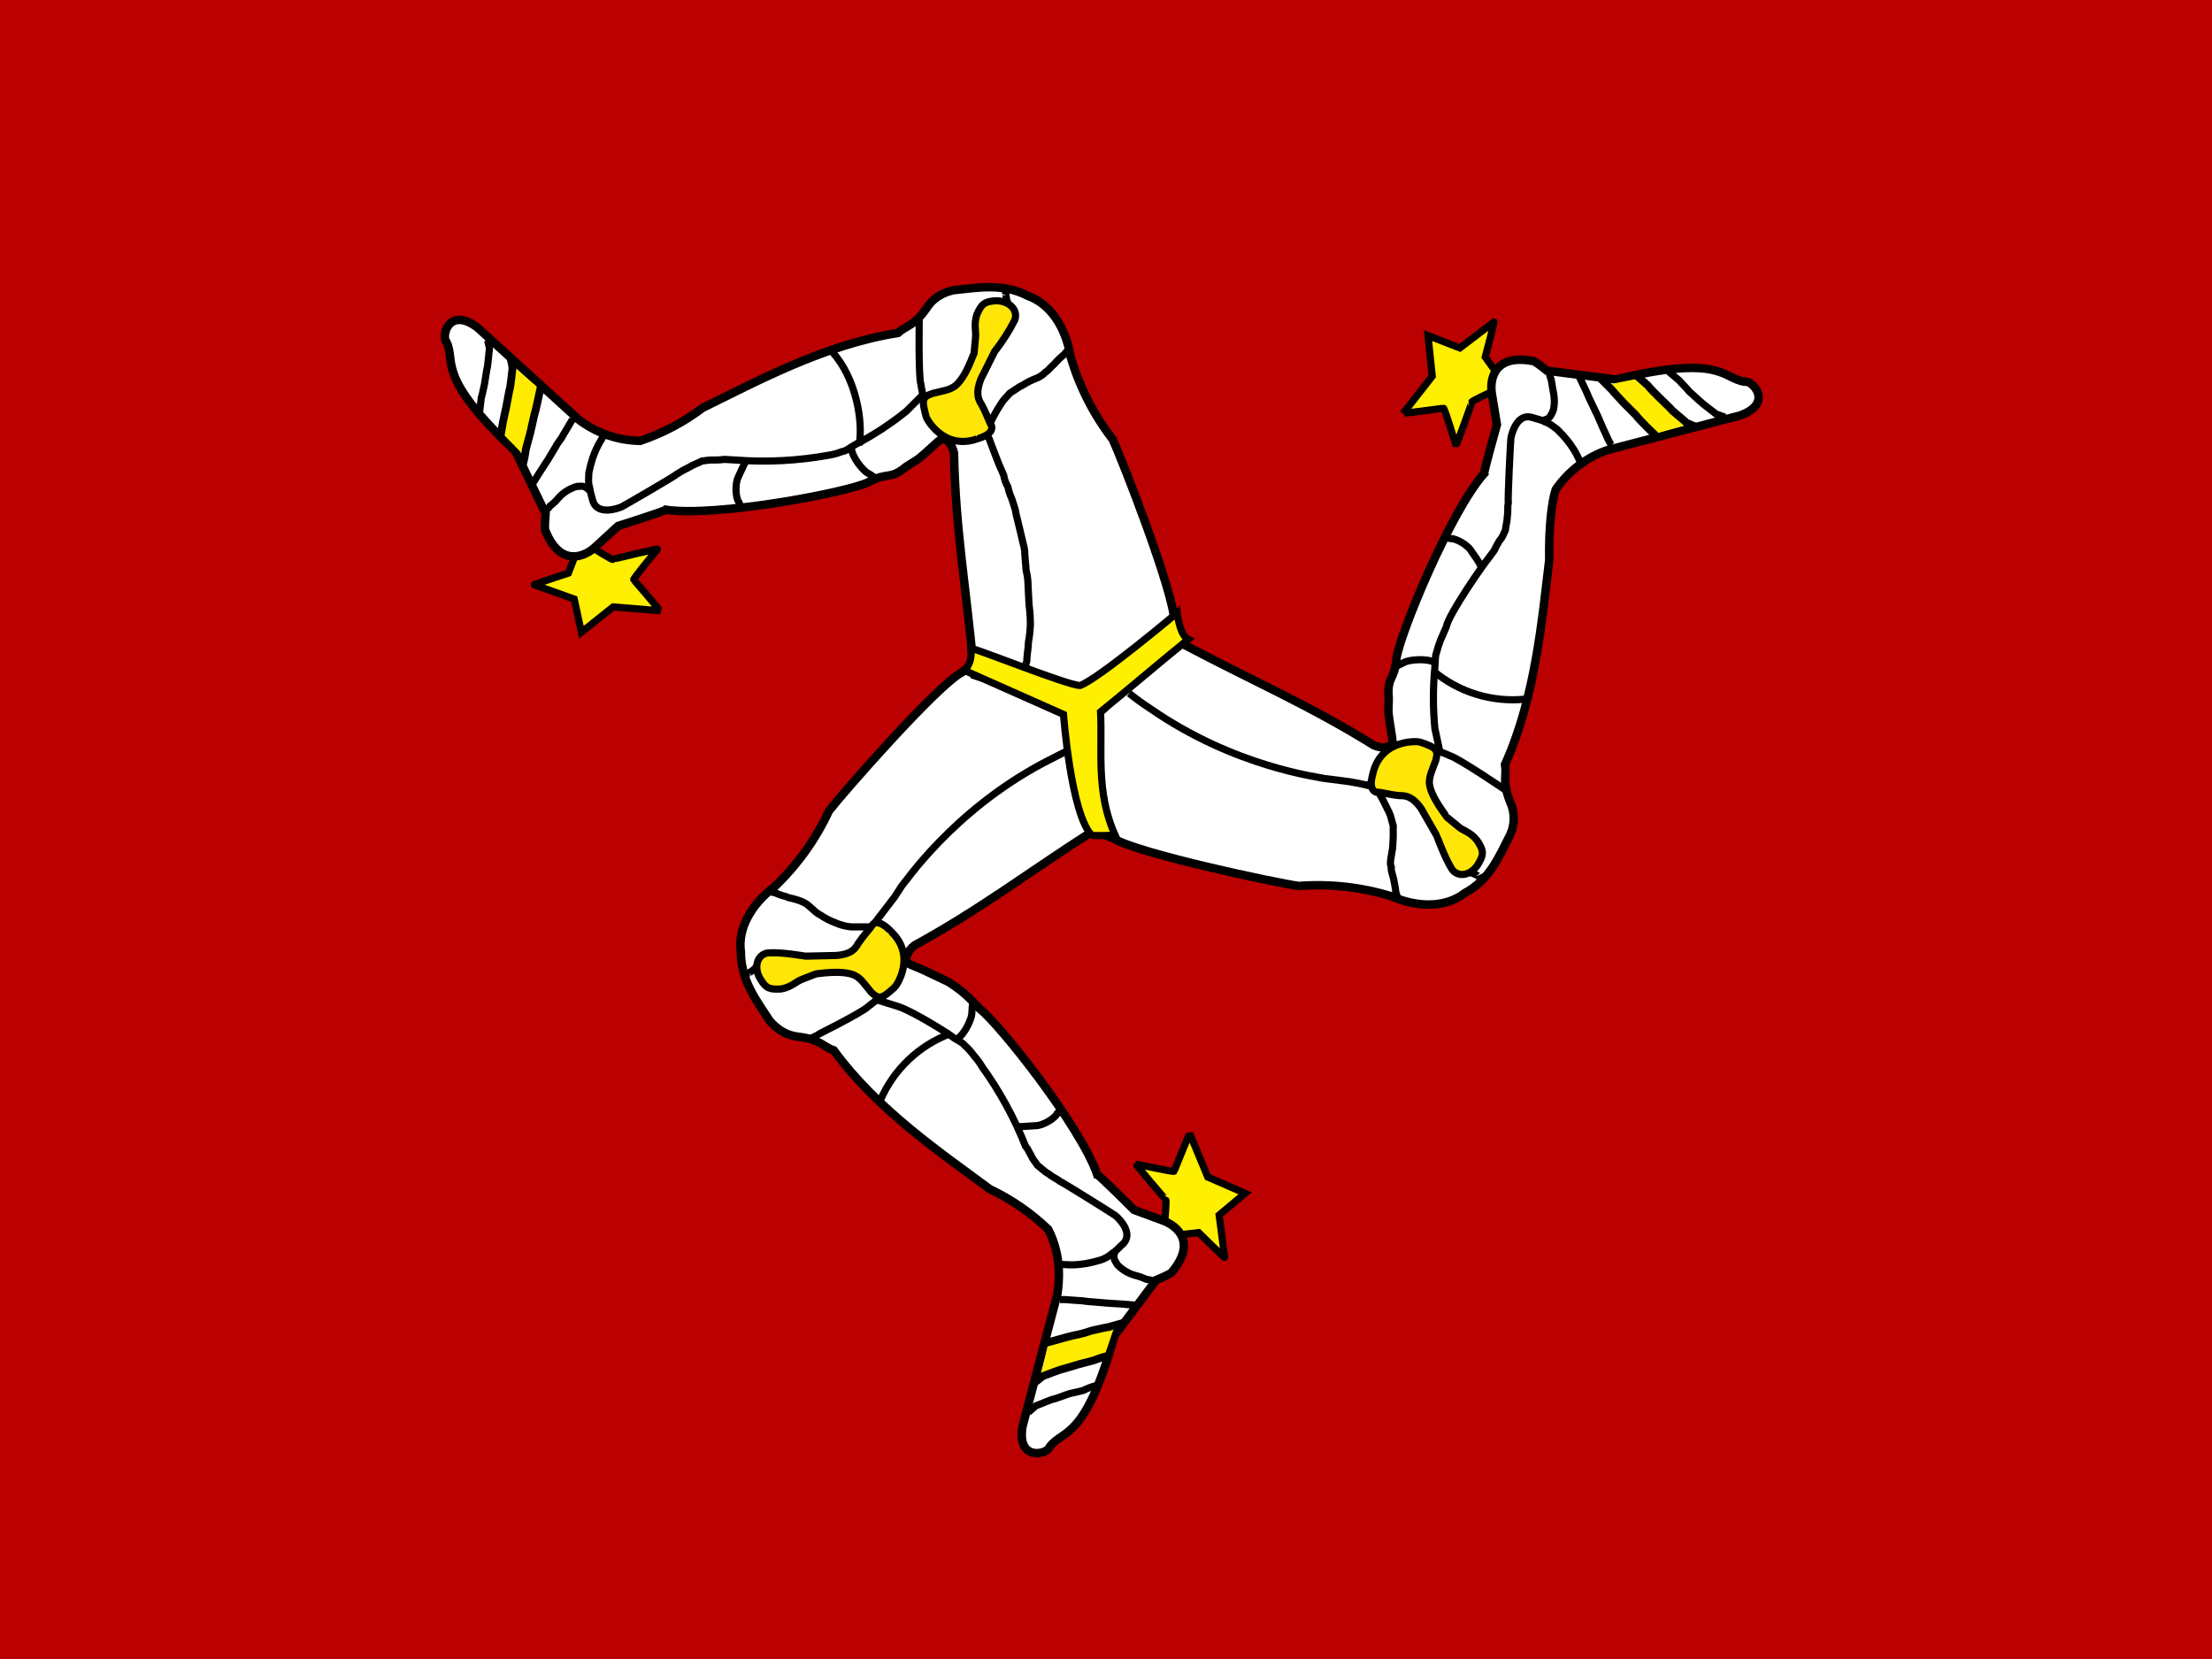
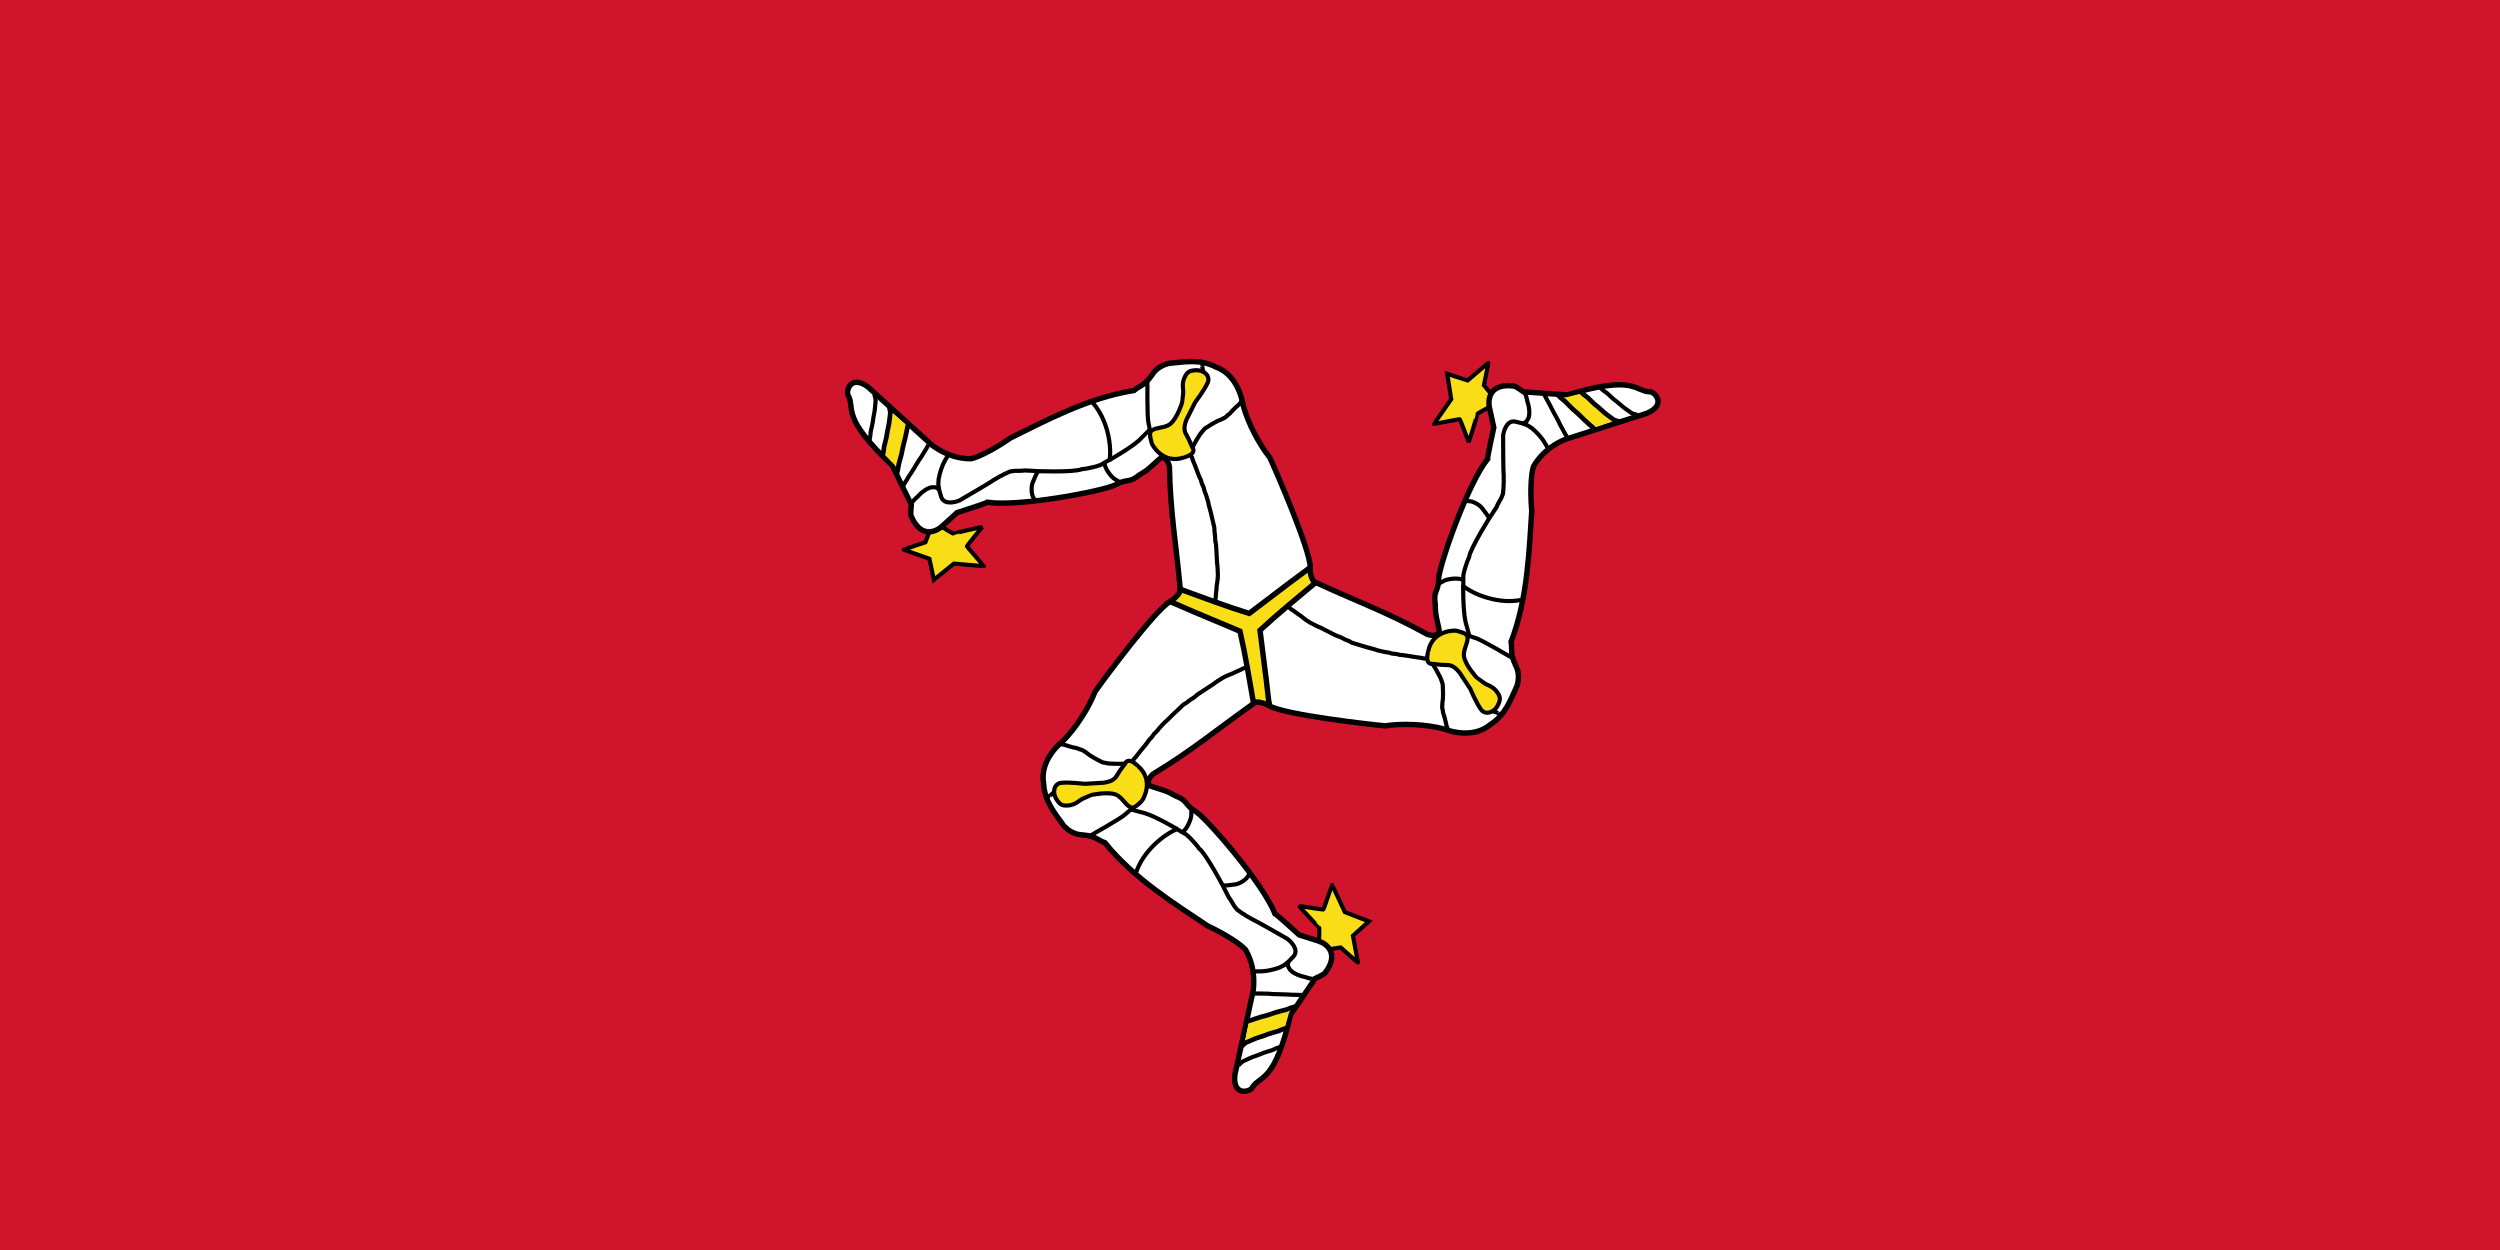
- <svg xmlns="http://www.w3.org/2000/svg" id="flag-icons-im" viewBox="0 0 640 480">
-   <defs>
-     <clipPath id="im-a">
-       <path fill-opacity=".7" d="M-77.6 0H605v512H-77.6z" />
-     </clipPath>
-   </defs>
-   <g clip-path="url(#im-a)" transform="translate(72.8)scale(.94)">
-     <path fill="#ba0000" fill-rule="evenodd" d="M629.4 512H-102V0h731.4z" />
-     <path fill="#ffef00" fill-rule="evenodd" stroke="#000" stroke-width="2.2" d="M281 376c.2-.6.6-6.8.4-6.8s-9.4-10.9-9.2-10.9 11.8 2.6 11.8 2.2 4.7-11.5 4.7-11.7l5.6 13.5 11.5 5-8 6.7 1.7 13c0 .3-8-7.6-8-7.6l-8.9 1s-1.2-4-1.6-4.4z" />
-     <path fill="#fff" fill-rule="evenodd" stroke="#000" stroke-width="2.6" d="M218.7 206.9c-7.7 4-37 37.5-41 42.7a77 77 0 0 1-16.8 23.4c-7.3 5.5-11.3 13-10.3 20 0 9 4.9 15 8.8 21.1q3.7 4.4 8.8 5c6.9.8 7.5 3 11 4.2 13.4 18.4 33.6 32 48 42.7a68 68 0 0 1 18 12.4c4.2 8.2 3.4 16 2.8 20L237.3 439c-1.9 11 7.8 8.6 8.3 6.4 4.3-5.7 10.8-1.7 20-34.3l12.8-17.1s4.9-2 4.9-2.5c7.5-9 1.8-14-2.5-15.7l-9.2-3.4s-10.8-10.8-11.3-10.8c-5.1-14.9-30.3-46.6-36.1-51-4-4.3-6-6-9.8-8.4-5.9-2.8-7.8-3.8-11.4-5.2-3-1.2-.9-4.5 1-6 20-10.9 35.7-22.9 54.8-35.1l3-2-6.9-39.2-31.8-11.2q-2.4 1.7-4.4 3.4z" />
-     <path fill="#ffec00" fill-rule="evenodd" d="M245.3 413.1c0-.4 20-4 20-4l-2.5 7.4-19.7 6z" />
-     <path fill="none" stroke="#000" stroke-width="2.2" d="M193.6 338.5a38 38 0 0 1 21.6-20.4" />
-     <path fill="none" stroke="#000" stroke-width="2.4" d="M244.6 413.3c1.3-.3 7-2 8.6-2.3q2.7-.5 5.2-1.4c2-.4 3.2-.8 5.2-1.1l5-1.4M241 425.6l2.5-2c1.1-.4 5-2 6.5-2.3l4.7-1.4 4.6-1.2q2.2-.9 4.4-1.4" />
-     <path fill="none" stroke="#000" stroke-width="2.2" d="M249 341.4h-.2c.8 0 .3 0-.9 1.4-.4 1.1-4 3.7-6.8 3.7l-4.7.3-1.3-.3m13.7 53.5h1.4l4.2.3c1.5 0 2.9.4 4.3.4l4.7.4 4.7.3c1.4.1 2.2.3 3.7.3l-3.7-.3c1.4.1 2.2.3 3.7.3m-32.7 33 2.3-2c1-.3 4.6-2 6-2.2l4.2-1.5 4.3-1q2-1 4-1.5m5.8-41.2c-.8 2.3.3 2.9.7 3.9a12 12 0 0 0 5.7 3.4c1.2.3 2 .6 3.4 1.2q1.1.1 2 .5m-124.4-94.8h.3c-.9 0-.3.1 1.1-1 1-1.1 1.7-1.6 2.6-2.7m14.4 24c.2 0 16.6-8.2 18.3-10l3.7-2.9 2.6-1.7 2.3-2.7c1-.9.5-1.8 1.4-2.9l1.3-3.8m20.8 12.2c.1.6-.2 2.4-.2 3.8 0 1.6-2.1 6.5-4.6 8" />
-     <path fill="none" stroke="#000" stroke-width="2.2" d="m192.6 307.8 6.7 2.1c5 1.8 15.4 8.4 16.5 9.3 1 .8 3 1.6 3.6 2.5q1.7 1.5 2.9 3.2 1.6 1.8 2.5 3.4a113 113 0 0 1 13.4 24.5c.7.7 1 1.7 1.7 2.8.6 1.4 1.3 2 2 3.1 1 .7 2.2 2 3.4 2.6 1.3 1.1 2.5 1.5 3.5 2.3 1.3.6 16.3 10 17 10.5 1.4 1.1 5.5 5.4 2.6 8.6-1.2 1-2.4 2.5-3.4 3q-1.8 1.6-3.9 2.2c-6.7 2-10.2 1.3-11.5 1.3h-1.4m-88.8-114.9c2 .8 1.2.2 2.9 1 1.2.5 2 .5 3 1 1.3.3 4.7 1 6.3 2.6 1.2 1 2 2 3.4 2.7a22 22 0 0 0 4.6 2.4q2.5 1.1 5 1.3h7.8-4 4" />
-     <path fill="#ffe606" fill-rule="evenodd" stroke="#000" stroke-width="2.2" d="M159 293.3c4.2-.3 11.3 1 11.5 1l9.4-.2c5-.4 6-2.3 6.8-3.7 1.9-2.8 3.1-3.8 4.6-6 2.2-1.6 5.4 2.3 5.5 2.3 8 7.6 1.6 16.8 1.2 17.1-4 3.7-4.9 3.9-7.3 1.6-2.4-2.9-3.1-4.2-5.1-5.2-3.9-1.8-11.8-.4-12-.4l-4.1 1.6c-2 .7-3.2 2.4-6.5 3-3.5.2-4.6-.1-6.3-2.9-2.3-3.5-1.2-7.8 2.3-8.2z" />
-     <path fill="#ffef00" fill-rule="evenodd" stroke="#000" stroke-width="2.2" d="M381.8 120.7c-.6 0-6.3 2.8-6.2 3 .1.1-4.8 13.5-4.9 13.4-.1-.2-3.5-11.7-3.9-11.5s-12.3 1.6-12.4 1.7l9-11.5-1.3-12.5 9.8 3.8 10.5-8c.2-.1-2.7 10.8-2.7 10.8l5.2 7.2s-3 3-3.1 3.6z" />
-     <path fill="#fff" fill-rule="evenodd" stroke="#000" stroke-width="2.6" d="M265 257.9c7.1 4.7 50.7 13.9 57.3 14.8a77 77 0 0 1 28.6 3.2c8.3 3.6 16.8 3.4 22.5-1 7.8-4.2 10.6-11.4 14-18a12 12 0 0 0 0-10c-2.6-6.4-1-8-1.6-11.6 9.4-20.8 11.4-45 13.6-62.9-.2-10.5.9-18.5 2-21.7a32 32 0 0 1 16-12.2l40.7-10.6c10.6-3.8 3.7-11 1.5-10.4-7-1-6.8-8.6-39.7-.7l-21.2-2.7s-4-3.3-4.5-3c-11.5-2.1-13.1 5.3-12.5 9.8l1.6 9.8s-4.1 14.6-3.9 15c-10.5 11.8-26 49.6-27 56.9-.5 6.8-3 5.5-2.4 12.2 0 5.2-.6 2 1.1 12.6.5 3.2-3.5 3-5.7 2-19.2-12-37.4-19.9-57.5-30.5l-3.1-1.6-30.8 25.2 5.8 33.2q2.6 1.3 5.1 2.2z" />
-     <path fill="#ffec00" fill-rule="evenodd" d="M431.7 133.6a375 375 0 0 1-13.3-15.4l7.6-1.5 14.8 14.3z" />
-     <path fill="none" stroke="#000" stroke-width="2.2" d="M392 215.2a38 38 0 0 1-28.4-8.8" />
-     <path fill="none" stroke="#000" stroke-width="2.4" d="M432.2 134.1c-1-.9-5.2-5-6.2-6.4l-3.8-3.8c-1.3-1.5-2.3-2.4-3.6-4l-3.6-3.6m29.6 15c-.3 0-2-.7-3-1.2-.8-.9-4.2-3.4-5.1-4.6l-3.5-3.4c-1.2-1.3-2.1-2-3.3-3.5l-3.4-3" />
-     <path fill="none" stroke="#000" stroke-width="2.2" d="m367.3 165.5.1.3c-.4-.8-.2-.3 1.7 0 1.2-.2 5.2 1.7 6.5 4.1.8 1.1 2 2.8 2.6 4l.4 1.3m40-38.2-.2-.2-.6-1-1.8-3.9-1.7-3.9-2-4.2c-.8-1.5-1.2-2.8-2-4.4-.7-1.2-.8-2-1.6-3.3l1.6 3.3c-.7-1.2-.8-2-1.6-3.3m44.8 12.3-2.8-1c-.8-.7-4-3-5-4l-3.3-3c-1-1.3-1.9-2-3-3.3l-3.2-2.7m-38.9 15c2.5-.4 2.5-1.6 3.1-2.5.5-1 .9-3.5.2-6.6l-.6-3.5q-.5-1.2-.5-2m-21.7 154.8-.1-.2c.4.8.2.3-1.6-.5l-3.5-1m13.9-24.3c-.1-.2-15.3-10.4-17.7-11-1.4-.7-2.7-1-4.3-1.8l-2.8-1.4c-1.3-.2-2.4-.7-3.5-.7-1.2-.4-1.9.4-3.2.2l-4 .7m.5-24.1c.4-.4 2.2-1 3.4-1.7 1.4-.7 6.7-1.3 9.2.1" />
-     <path fill="none" stroke="#000" stroke-width="2.2" d="m365.7 231.2-1.5-7a100 100 0 0 1 0-18.8c.2-1.3 0-3.4.5-4.5q.5-2 1.3-4l1.7-3.9c.7-4 12-20.1 12.8-20.9l2-2.7q.6-1.4 1.6-3c1-1.1 1.2-2 1.8-3.2.1-1.1.6-2.9.6-4.2.3-1.7 0-3 .3-4.1-.2-1.5.7-19.2.8-20 .3-1.8 2-7.5 6.2-6.5 1.5.5 3.3.8 4.4 1.5 1.4.4 2.6 1.5 3.7 2.3 5 4.9 6.1 8.2 6.8 9.4l.7 1.2M352.6 276l-.1-.2q.5 1-.3-1.1c-.1-1.3-.5-3-.7-4.2-.3-1.3-.9-2.7-.7-3.5-.5-1.3-.2-2.3 0-3.6.3-1.6.5-2.7.5-4.2.2-2 0-3.2.1-5-.5-1.5-.6-2.7-1.3-4.2l-2-4-2-3.5 2 3.4-2-3.4" />
-     <path fill="#ffe606" fill-rule="evenodd" stroke="#000" stroke-width="2.2" d="M369.5 267.6c-2.3-3.6-4.7-10.4-4.8-10.5l-4.7-8.2c-2.8-4-5-4-6.6-4-3.4-.3-4.9-1-7.4-1.1-2.6-1.2-.7-5.9-.8-6 2.7-10.6 14-9.6 14.4-9.4 5.1 1.7 5.7 2.4 4.9 5.6-1.3 3.5-2 4.8-2 7 .3 4.2 5.5 10.5 5.5 10.6l3.4 2.8c1.6 1.4 3.7 1.6 5.8 4.3 1.9 2.9 2.2 4 .6 6.8-2 3.8-6.2 4.9-8.3 2.1z" />
-     <path fill="#ffef00" fill-rule="evenodd" stroke="#000" stroke-width="2.2" d="M105.2 168.7c.5.4 5.8 3.7 6 3.5s14-3.4 13.8-3.2-7.8 9.3-7.4 9.5 8 9.4 8.2 9.5l-14.5-1.2-9.8 7.8-2.2-10.2L87 180c-.2-.1 10.5-3.6 10.5-3.6l3.2-8.3s4.1.7 4.7.6z" />
-     <path fill="#fff" fill-rule="evenodd" stroke="#000" stroke-width="2.6" d="M284 191.3c0-8.7-16.2-50.2-19-56.1a77 77 0 0 1-13-25.7c-1.5-9-6.3-16-13-18.4-7.9-4.1-15.5-2.5-22.8-1.8-3.6.7-6.7 2.7-8.4 5.5-4 5.7-6.1 5.2-8.9 7.7-22.5 3.5-43.8 15.1-60 23a68 68 0 0 1-19.3 10.2 32 32 0 0 1-19-6.6l-31.1-28.3c-9-6.7-11.2 3-9.5 4.5 3 6.4-3.5 10.3 21.2 33.6l9.3 19.2s-.5 5.2 0 5.4c4.4 10.8 11.6 8.1 15 5.1l7.3-6.7s14.5-4.6 14.7-5c15.6 2.3 55.8-5.3 62.4-8.5 6-3.3 6.3-.5 11.5-4.7 4.3-2.9 2-.6 10-7.9 2.4-2 4.3 1.3 4.8 3.7.4 22.7 3.8 42.2 5.9 64.8l.4 3.5 38 12 24.6-23-1-5.6z" />
-     <path fill="#ffec00" fill-rule="evenodd" d="M88.7 119.8c.3.3-5.6 19.6-5.6 19.6l-5.4-5.5 3.8-20.3z" />
-     <path fill="none" stroke="#000" stroke-width="2.2" d="M178.8 108.4c7.2 8 9.5 21.2 8.2 28.6" />
-     <path fill="none" stroke="#000" stroke-width="2.4" d="M89 119.1c-.3 1.3-1.5 7.2-2 8.7l-1.2 5.3-1.4 5.2q-.3 2.5-1 5m-3.7-33c.1.3.5 2 .6 3.1-.2 1.2-.5 5.4-1 6.9l-.9 4.8-1 4.6-.8 4.6" />
-     <path fill="none" stroke="#000" stroke-width="2.2" d="m150.7 156.3.1-.3c-.4.8 0 .3-.8-1.4-.9-1-1.4-5.3-.2-7.8l2-4.3.8-1M98.8 129l-.1.2-.6 1-2.2 3.7c-.6 1.3-1.7 2.3-2.3 3.6l-2.4 4-2.6 4-2 3.2 2-3.2-2 3.2m-14.2-44.3c.2.2.7 1.9.8 3-.2 1-.4 5-.8 6.3l-.7 4.4c-.4 1.6-.5 2.7-1 4.3l-.5 4.2M104 151c-1.7-1.9-2.7-1.2-3.8-1.3a12 12 0 0 0-5.7 3.5q-1 1.3-2.6 2.5c-.5.8-.9 1-1.4 1.5M232 90.4l-.1.3c.4-.8.1-.4.5 1.5.5 1.3.5 2.2 1 3.4m-27.9 1.8c0 .2-.3 18.5.5 20.9.2 1.5.6 2.7.8 4.6l.4 3c.6 1.2.7 2.4 1.4 3.3.3 1.3 1.3 1.4 1.9 2.5.7.9 2 2.4 2.8 3m-20.5 12.9c-.6-.2-2-1.4-3.2-2-1.4-.8-4.9-4.9-5-7.8" />
-     <path fill="none" stroke="#000" stroke-width="2.2" d="m206.5 121.6-5 5a94 94 0 0 1-15.8 10.3c-1.2.6-2.7 2-4 2.1q-2 .8-4 1.1a113 113 0 0 1-28.7 1.5l-3.4-.2q-1.4.2-3.3.2c-1.6-.1-2.4.2-3.7.3-1 .6-2.7 1.1-3.9 1.9q-2.1 1-3.6 2c-1 .9-16.4 9.8-17.2 10.2-1.6.7-7.3 2.5-8.8-1.6q-.8-2.6-1.1-4.5c-.5-1.4-.2-3-.2-4.4 1.4-6.9 3.6-9.6 4.2-10.8l.7-1.2M251 108l-.1.3q.6-1-.8.8-1.6 1.3-3.1 3c-1 .8-1.8 2-2.6 2.4q-1.2 1.3-3 2a20 20 0 0 0-3.8 1.9c-1.7.8-2.7 1.7-4.2 2.6-1 1.2-2 2-2.8 3.4q-1.2 1.8-2.3 3.9l-1.8 3.5 1.8-3.5-1.8 3.5m11.7 73.1.3-.5q-.7 1.5.1-.9c0-1.8.5-4.1.5-5.8q.5-2.7.6-5.5 0-3-.4-6l-.3-5.6q0-2.6-.6-5l-.4-4.8q0-1.8-.5-3.4l-1.2-5.1-1-4.1c-.2-1.6-1-3.6-1.4-4.9a14 14 0 0 1-1.1-3.4q-1-1.7-1.3-3.6l-1.6-3.7-1.4-3.6-1.5-4q-.6-.8-.8-1.4" />
-     <path fill="#ffe606" fill-rule="evenodd" stroke="#000" stroke-width="2.2" d="M234.9 98.5a59 59 0 0 1-6.2 9.7l-4.2 8.4c-1.8 4.6-.7 6.5.1 7.8 1.7 3 2 4.6 3.2 6.8.5 2.8-4.5 3.8-4.5 3.9-10.4 3.6-15.7-6.4-15.7-6.9-1.4-5.2-1.2-6 2-7.1 3.6-.9 5-1 6.8-2.2 3.5-2.6 5.9-10.3 6-10.4l.4-4.4c.3-2-.6-4 .4-7.2 1.4-3.2 2.2-4 5.4-4.3 4.2-.3 7.5 2.6 6.3 5.9z" />
-     <path fill="#ffef00" fill-rule="evenodd" stroke="#000" stroke-width="2.2" d="M221.3 199.7c-1.6-1.5 29.4 11.2 33.7 11.3 5.8-2.1 29.9-22.4 29.9-22.4.2 2 1.1 7.1 3.4 8.2-9.3 7.5-17.7 14.8-27 22.3.6 12-1.5 24.7 4.5 38 0 0-7.2.2-7.2 0-6.4-6.4-8.7-37.2-8.7-37.2l-30.6-13.6c1.5-1 2.6-3.9 2-6.7z" />
-     <path fill="none" stroke="#000" stroke-width="2.2" d="M250.8 231.3c.5-.4-5.6 2.8-7.2 3.6-28.1 15-42.6 37-43.5 37.8l-2.2 3.4-2.3 3-3.6 4.7c-.2.6.4-.3.2.2m77.9-70.6a79 79 0 0 0 6.5 4.7c26.2 18.2 52.3 21.1 53.5 21.5l4 .5 3.8.5c1.4.2 4.4.8 5.8 1.2.6-.2-.5-.3 0-.4" />
+ <svg xmlns="http://www.w3.org/2000/svg" xmlns:xlink="http://www.w3.org/1999/xlink" width="600" height="300">
+   <path fill="#cf142b" d="M0 0h600v300H0z" />
+   <g fill="#f9dd16" stroke="#000">
+     <g id="a">
+       <path d="M225.97 126.346c.22.225 2.857 1.819 2.903 1.73.046-.088 6.903-1.67 6.857-1.581-.045.088-3.842 4.6-3.665 4.692.176.091 3.967 4.63 4.055 4.676.088.046-7.18-.597-7.18-.597l-4.807 3.876-1.076-5.03s-6.047-2.134-6.135-2.18c-.088-.045 5.175-1.785 5.175-1.785l1.57-4.103s2.036.387 2.303.302z" />
+       <path fill="#fff" stroke-width="1.3" d="M314.466 136.204c.014-4.24-8.335-23.424-9.71-26.374-2.557-3.2-5.263-8.27-6.426-12.647-.753-4.42-3.117-7.885-6.449-9.06-3.845-2.041-7.6-1.241-11.214-.927-1.772.377-3.289 1.334-4.145 2.744-1.952 2.792-3.013 2.58-4.363 3.782-11.113 1.732-21.623 7.467-29.618 11.376-4.234 2.939-7.828 4.646-9.493 5.005-4.514.017-7.797-2.122-9.365-3.26l-15.337-13.946c-4.43-3.307-5.527 1.467-4.676 2.196 1.48 3.18-1.723 5.115 10.438 16.57l4.606 9.465s-.255 2.588-.041 2.699c2.22 5.289 5.747 3.97 7.412 2.487l3.613-3.291s7.16-2.267 7.272-2.48c7.679 1.142 27.465-2.627 30.727-4.176 2.94-1.646 3.128-.252 5.675-2.326 2.13-1.41.959-.288 4.893-3.883 1.211-1.042 2.17.645 2.395 1.824.22 11.17 1.587 18.306 2.606 29.443l16.733 8.574z" />
+       <path stroke="none" d="M217.839 102.282c.153.135-2.764 9.631-2.764 9.631s-2.689-2.681-2.666-2.725l1.883-9.977 3.547 3.071z" />
+       <g fill="none">
+         <path stroke-width="1.13" d="M217.922 101.929c-.133.642-.698 3.504-.961 4.287-.22.866-.417 1.74-.563 2.607-.27.948-.388 1.568-.688 2.543-.096.835-.271 1.619-.484 2.455m-1.851-16.246c.06.123.275.985.307 1.54-.102.582-.264 2.667-.487 3.373a26.764 26.764 0 0 0-.436 2.362c-.223.857-.31 1.42-.56 2.3-.058.76-.195 1.47-.367 2.226" />
+         <path d="M262.227 96.635c3.578 3.982 4.688 10.454 4.04 14.077M248.384 120.222l.065-.124c-.203.39-.046.167-.429-.698-.406-.448-.692-2.625-.067-3.828.24-.614.64-1.538.942-2.12.086-.165.33-.33.416-.496M222.796 106.779l-.065.124-.258.498c-.335.646-.787 1.234-1.094 1.804-.324.622-.823 1.153-1.147 1.776-.415.582-.78 1.355-1.21 1.957-.402.716-.85 1.226-1.244 1.985-.34.6-.614.877-.966 1.555l.966-1.555c-.34.6-.614.877-.966 1.555M209.803 94.658c.062.117.304.93.354 1.449-.08.54-.167 2.48-.361 3.132-.147.725-.271 1.459-.347 2.19-.19.793-.256 1.315-.472 2.127-.03.71-.14 1.367-.282 2.067M225.393 117.556c-.84-.883-1.333-.56-1.873-.6-.598.106-1.684.606-2.787 1.715-.403.439-.741.762-1.274 1.235-.24.373-.437.514-.702.743M288.476 87.76l-.065.125c.203-.39.056-.17.24.757.242.64.271 1.083.539 1.702M275.419 91.218c-.043.083-.152 9.118.222 10.283.112.745.313 1.37.417 2.261.001.537.127.987.165 1.51.306.576.37 1.155.684 1.618.153.638.664.664.938 1.259.382.412 1.01 1.139 1.388 1.465M269.142 115.953c-.278-.095-.992-.66-1.601-.963-.687-.388-2.382-2.41-2.463-3.835" />
+         <path d="M275.902 103.13c-.022.042-.942.948-2.448 2.479-1.927 1.783-7.17 4.852-7.8 5.1-.604.273-1.358.93-1.954 1.023-.685.273-1.368.38-2.016.534-.791.167-1.462.311-2.076.345-1.843.802-11.554.49-12.055.381a21.406 21.406 0 0 1-1.693-.088c-.462.11-1.009.064-1.633.1-.755-.061-1.188.084-1.823.161-.5.264-1.333.537-1.896.913-.772.312-1.24.737-1.773.976-.554.458-8.11 4.867-8.476 5.064-.793.35-3.64 1.195-4.353-.807-.183-.787-.546-1.6-.568-2.202-.229-.721-.099-1.492-.061-2.165.661-3.41 1.756-4.753 2.058-5.335l.323-.622M297.882 96.439l-.065.124c.175-.336.094-.16-.383.434-.486.392-1.086 1.014-1.527 1.42-.446.441-.874 1.066-1.274 1.235-.402.526-.91.692-1.459.982a9.901 9.901 0 0 0-1.896.912c-.82.436-1.33.852-2.09 1.287-.47.597-.946.969-1.344 1.673-.394.653-.787 1.213-1.159 1.928l-.905 1.744.905-1.744-.905 1.744M291.569 144.224l.13-.25c-.24.461-.156.34.069-.437.002-.933.223-2.061.233-2.884.14-.871.282-1.812.291-2.694-.053-1.032-.051-1.957-.205-2.952-.012-.916-.12-1.866-.147-2.764-.016-.889-.083-1.65-.276-2.514-.017-.646-.057-1.533-.215-2.325.085-.624-.093-1.198-.226-1.698-.241-.962-.335-1.523-.588-2.52-.153-.533-.304-1.216-.534-2.015-.083-.758-.489-1.742-.654-2.395-.225-.48-.452-1.13-.54-1.702-.235-.528-.571-1.171-.663-1.768-.248-.455-.513-1.162-.787-1.832-.237-.55-.411-1.228-.664-1.767-.254-.68-.564-1.262-.723-1.956-.243-.236-.298-.494-.429-.697" />
+       </g>
+       <path d="M289.89 91.736c-.845 1.932-3.022 4.754-3.054 4.816l-2.072 4.142c-.912 2.267-.33 3.175.068 3.83.825 1.455.97 2.242 1.58 3.35.23 1.383-2.224 1.849-2.257 1.911-5.11 1.773-7.702-3.13-7.729-3.381-.693-2.573-.603-3 .963-3.531 1.796-.412 2.517-.433 3.406-1.078 1.682-1.26 2.87-5.07 2.902-5.133.032-.063.252-2.161.252-2.161.131-1.013-.337-1.94.18-3.543.672-1.548 1.076-1.97 2.667-2.093 2.074-.188 3.684 1.28 3.094 2.871z" />
+     </g>
+     <use xlink:href="#a" transform="rotate(120 300 150)" />
+     <use xlink:href="#a" transform="rotate(240 300 150)" />
+     <path stroke-width="1.3" d="M304.618 169.37c-1.774-.903-3.127-1.083-3.774-.646-1.027-5.746-1.932-11.499-3.251-17.227-10.896-4.537-13.199-5.573-16.774-7.127 1.669-1.085 2.502-2.167 2.446-2.945 5.49 1.983 10.925 4.076 16.545 5.797 9.377-7.167 11.426-8.644 14.56-10.963.104 1.988.625 3.25 1.327 3.592-4.462 3.762-8.993 7.422-13.294 11.43 1.52 11.704 1.773 14.216 2.215 18.089z" />
  </g>
</svg>
